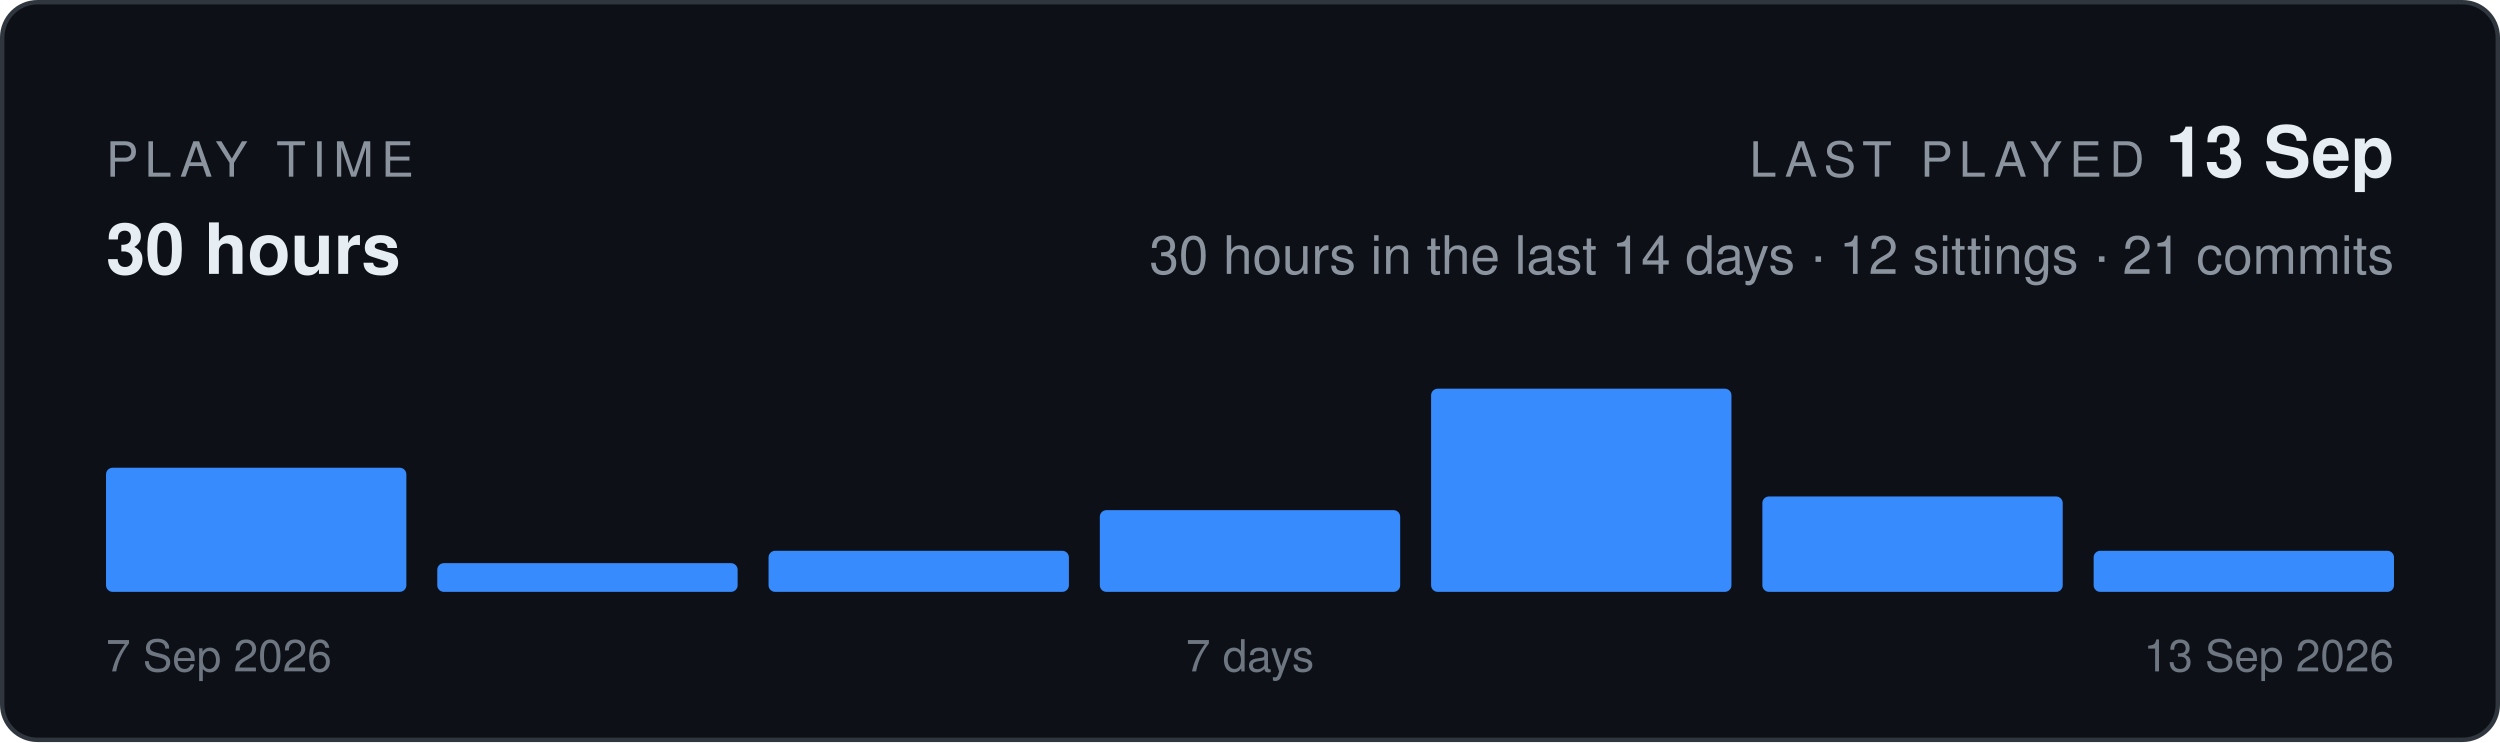
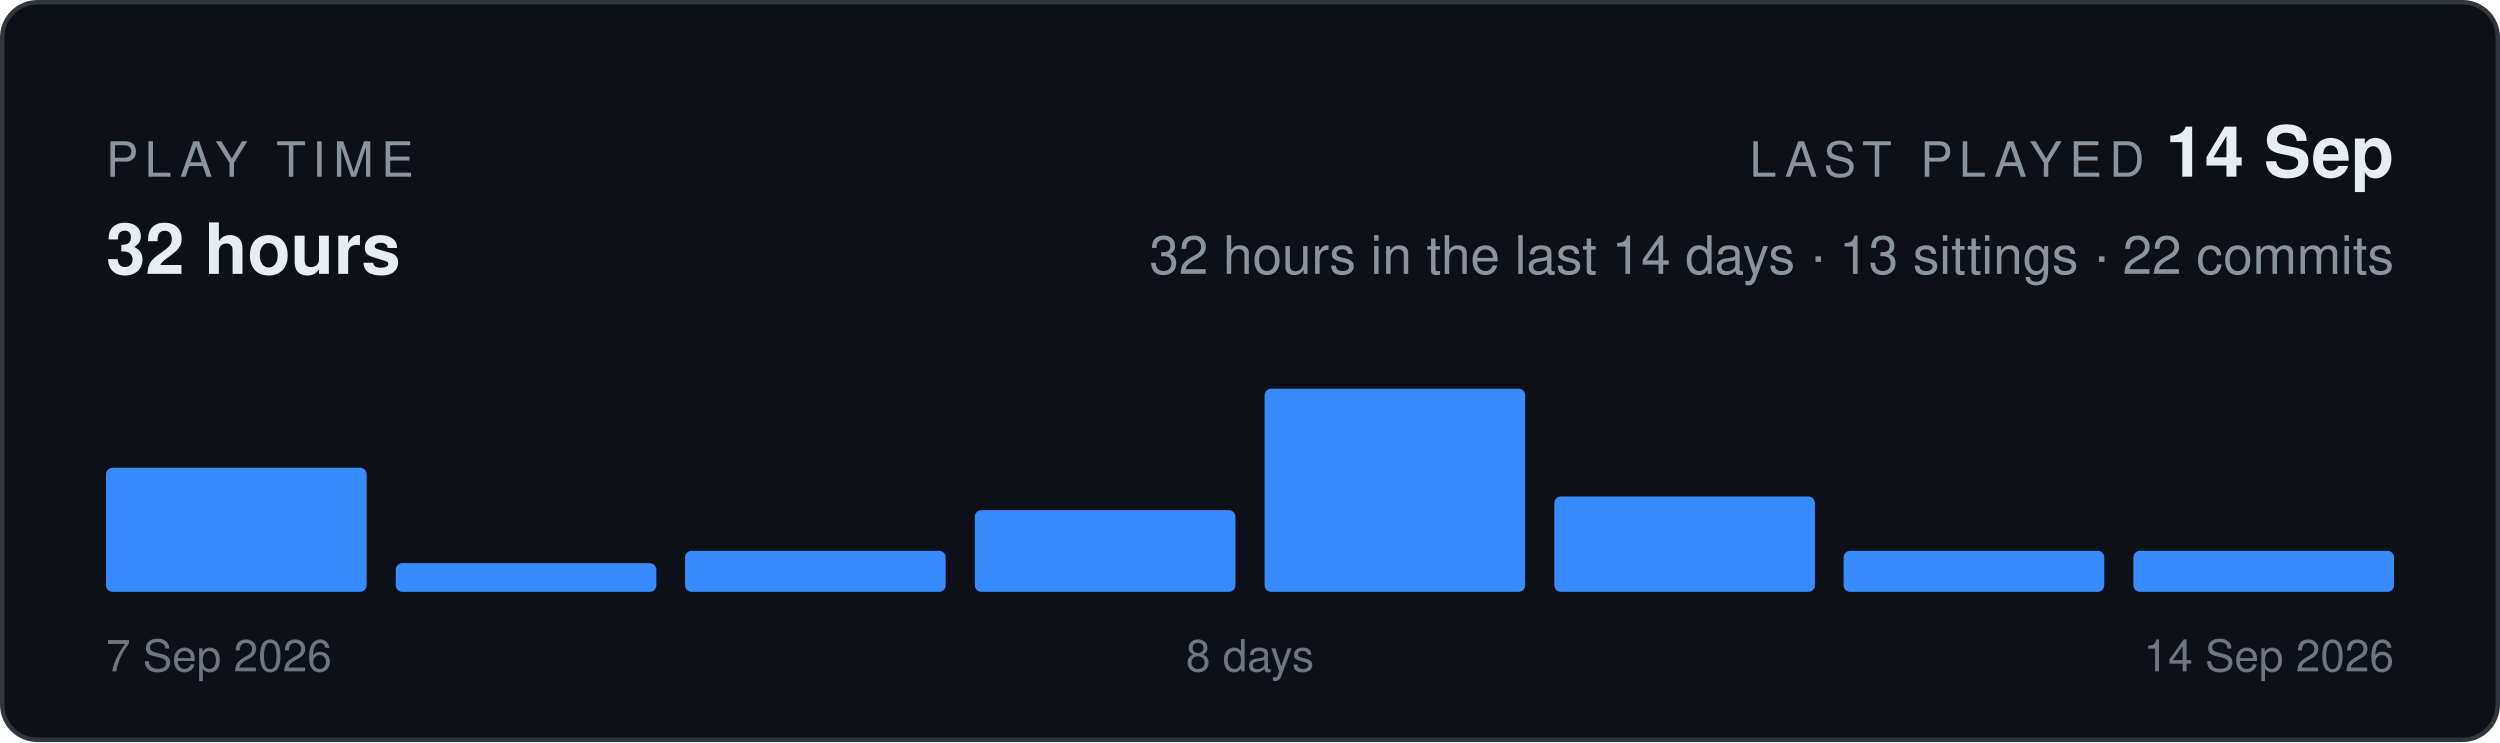
- <svg xmlns="http://www.w3.org/2000/svg" width="566" height="168" viewBox="0 0 566 168" role="img" aria-label="Play time: 30 hours over 21 commits, last played 13 Sep">
+ <svg xmlns="http://www.w3.org/2000/svg" width="566" height="168" viewBox="0 0 566 168" role="img" aria-label="Play time: 32 hours over 22 commits, last played 14 Sep">
  <style>
    .card { fill: #0d1117; stroke: #30363d }
    text { font-family: -apple-system, BlinkMacSystemFont, "Segoe UI", Helvetica, Arial, sans-serif }
    .label { font-size: 11px; letter-spacing: 1.7px; fill: #8b949e }
    .stat { font-size: 16px; font-weight: 600; letter-spacing: normal; fill: #e6edf3 }
    .note { font-size: 12px; fill: #8b949e }
    .axis { font-size: 10px; fill: #6e7681 }
    .bar { fill: #388bfd }
    .bar-quiet { fill: #21262d }
  </style>
  <rect class="card" x="0.5" y="0.5" width="565" height="167" rx="8" />
  <text class="label" x="24" y="40">PLAY TIME</text>
-   <text class="stat" x="24" y="62">30 hours</text>
-   <text class="label" x="542" y="40" text-anchor="end">LAST PLAYED <tspan class="stat">13 Sep</tspan>
+   <text class="stat" x="24" y="62">32 hours</text>
+   <text class="label" x="542" y="40" text-anchor="end">LAST PLAYED <tspan class="stat">14 Sep</tspan>
  </text>
-   <text class="note" x="542" y="62" text-anchor="end">30 hours in the last 14 days   ·   12 sittings   ·   21 commits</text>
-   <rect class="bar" x="24.0" y="105.9" width="68" height="28.1" rx="1.5" />
-   <rect class="bar" x="99.0" y="127.5" width="68" height="6.5" rx="1.5" />
-   <rect class="bar" x="174.0" y="124.7" width="68" height="9.3" rx="1.5" />
-   <rect class="bar" x="249.0" y="115.5" width="68" height="18.5" rx="1.5" />
-   <rect class="bar" x="324.0" y="88.0" width="68" height="46.0" rx="1.5" />
-   <rect class="bar" x="399.0" y="112.4" width="68" height="21.6" rx="1.5" />
-   <rect class="bar" x="474.0" y="124.7" width="68" height="9.3" rx="1.5" />
+   <text class="note" x="542" y="62" text-anchor="end">32 hours in the last 14 days   ·   13 sittings   ·   22 commits</text>
+   <rect class="bar" x="24.0" y="105.9" width="59" height="28.1" rx="1.5" />
+   <rect class="bar" x="89.6" y="127.5" width="59" height="6.5" rx="1.5" />
+   <rect class="bar" x="155.1" y="124.7" width="59" height="9.3" rx="1.5" />
+   <rect class="bar" x="220.7" y="115.5" width="59" height="18.5" rx="1.5" />
+   <rect class="bar" x="286.3" y="88.0" width="59" height="46.0" rx="1.5" />
+   <rect class="bar" x="351.9" y="112.4" width="59" height="21.6" rx="1.5" />
+   <rect class="bar" x="417.4" y="124.7" width="59" height="9.3" rx="1.5" />
+   <rect class="bar" x="483.0" y="124.7" width="59" height="9.3" rx="1.5" />
  <text class="axis" x="24" y="152">7 Sep 2026</text>
-   <text class="axis" x="283" y="152" text-anchor="middle">7 days</text>
-   <text class="axis" x="542" y="152" text-anchor="end">13 Sep 2026</text>
+   <text class="axis" x="283" y="152" text-anchor="middle">8 days</text>
+   <text class="axis" x="542" y="152" text-anchor="end">14 Sep 2026</text>
</svg>
